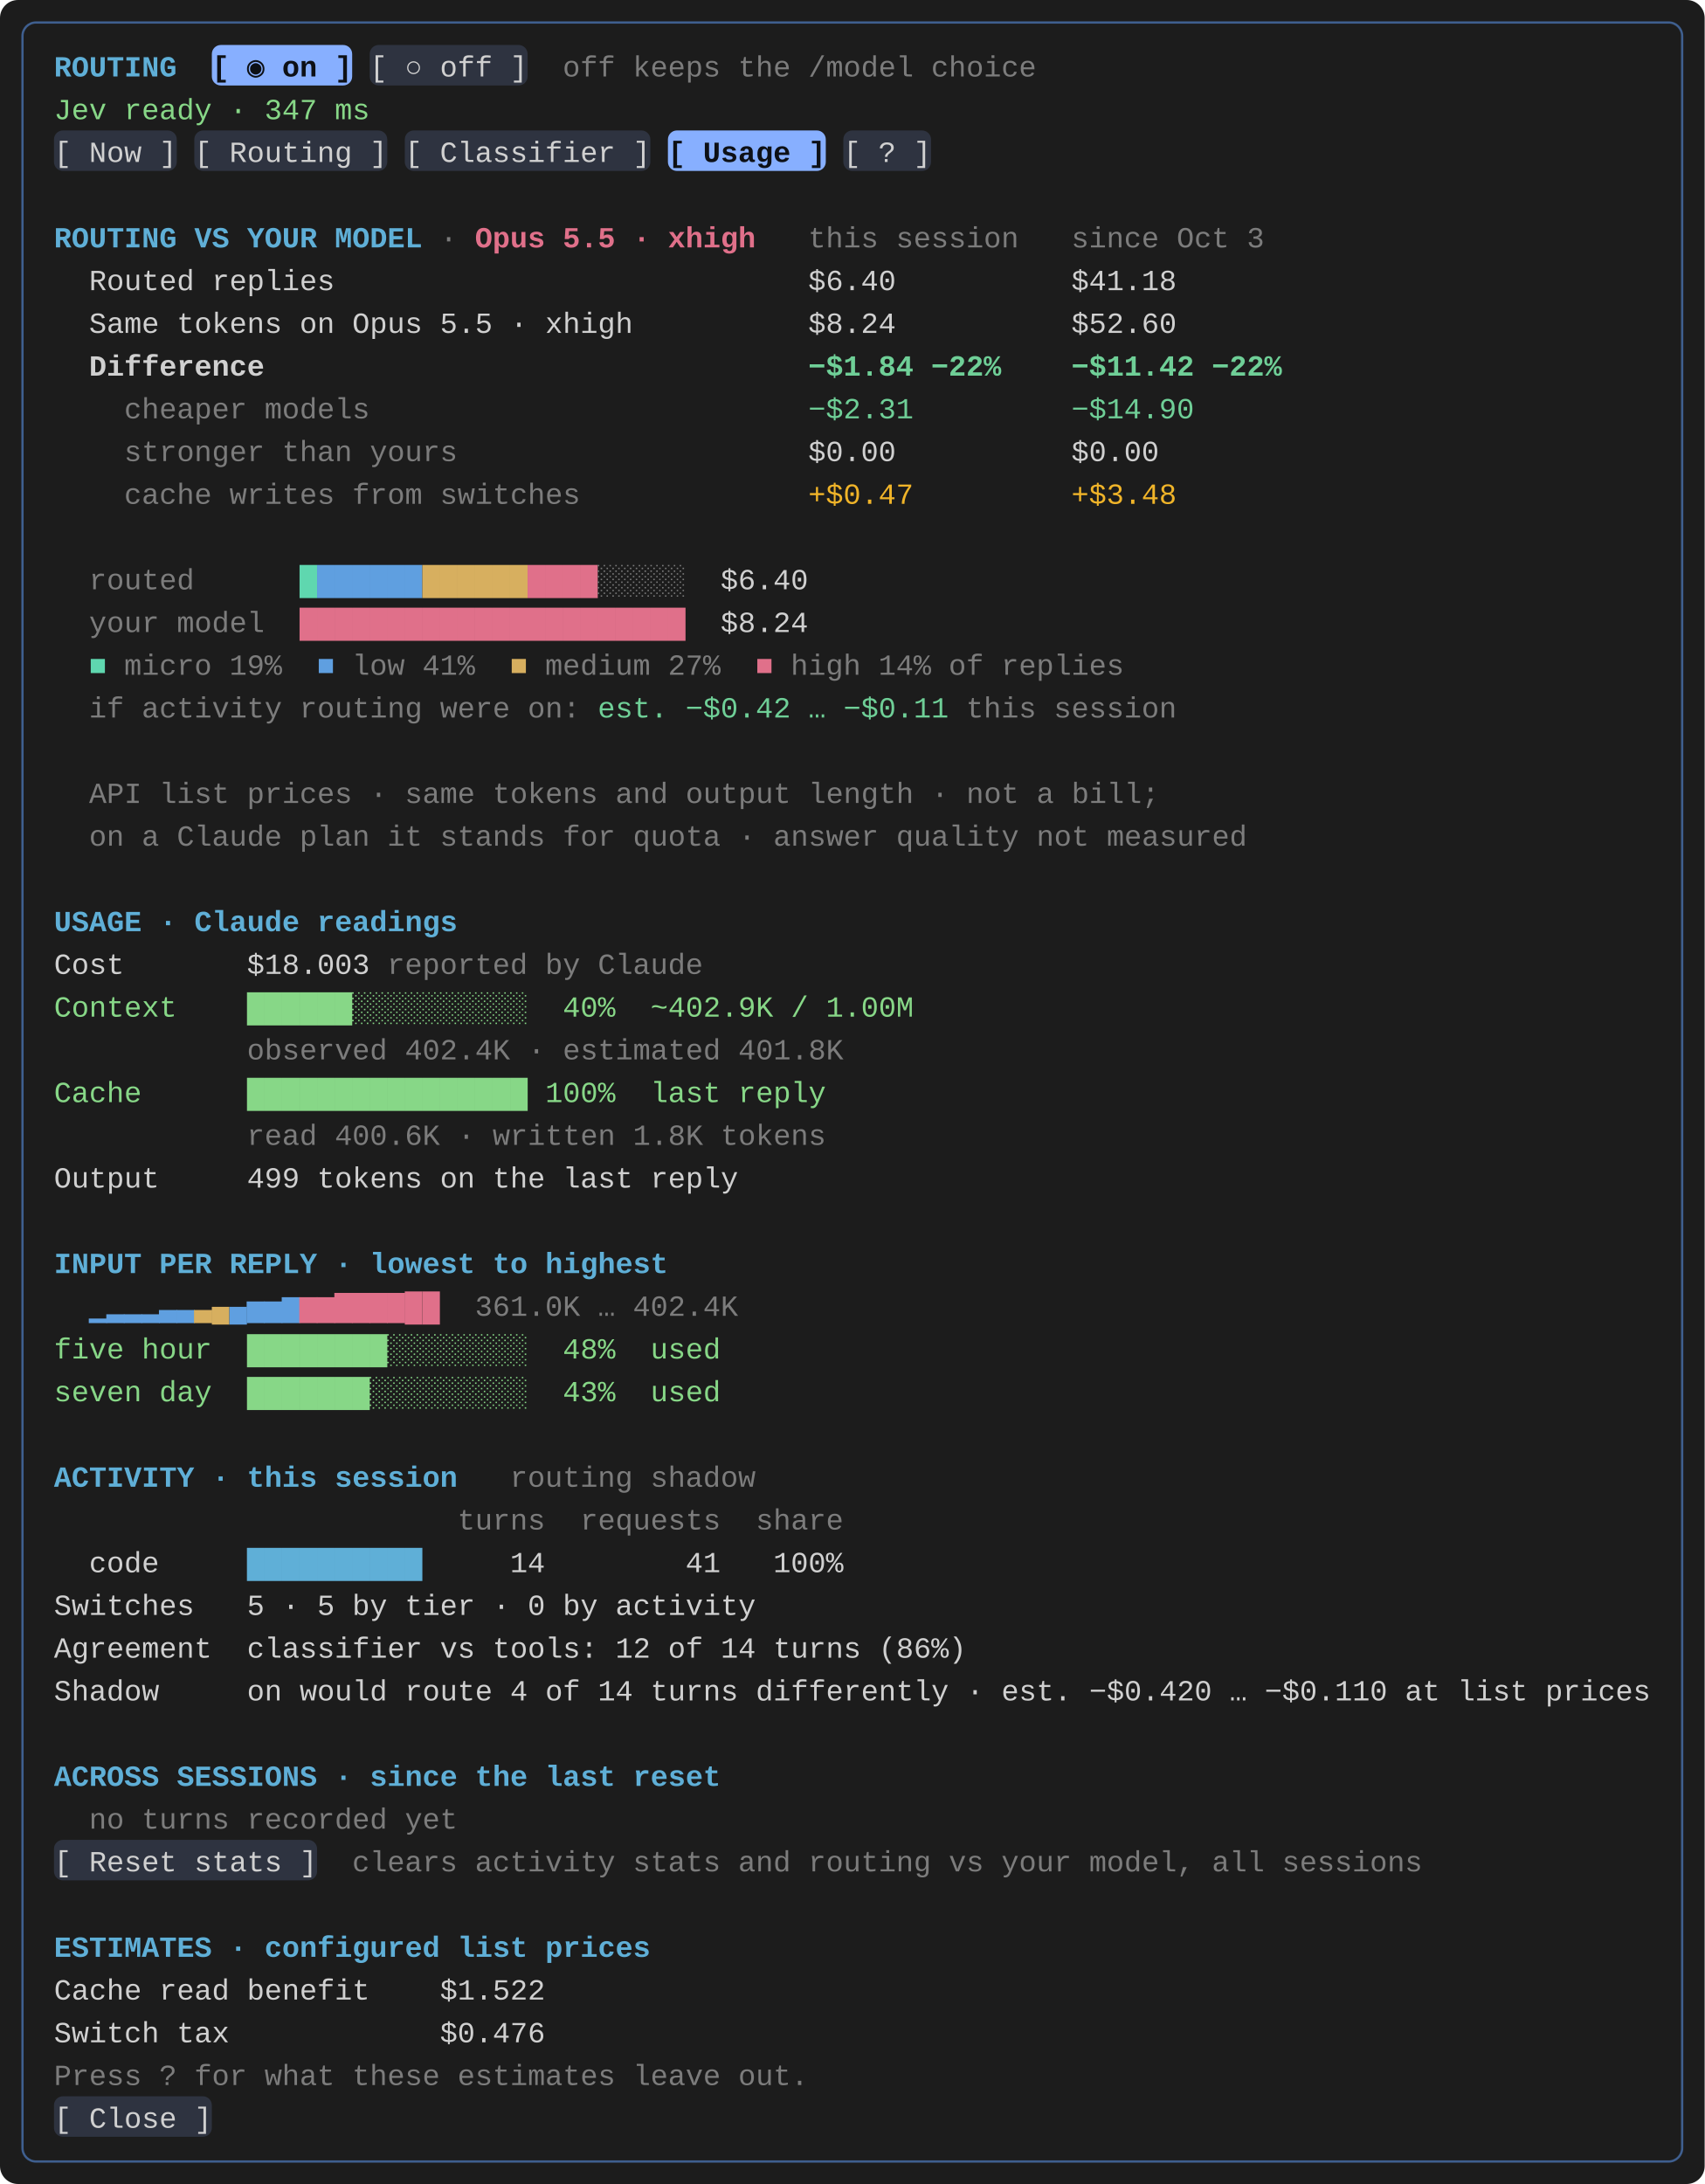
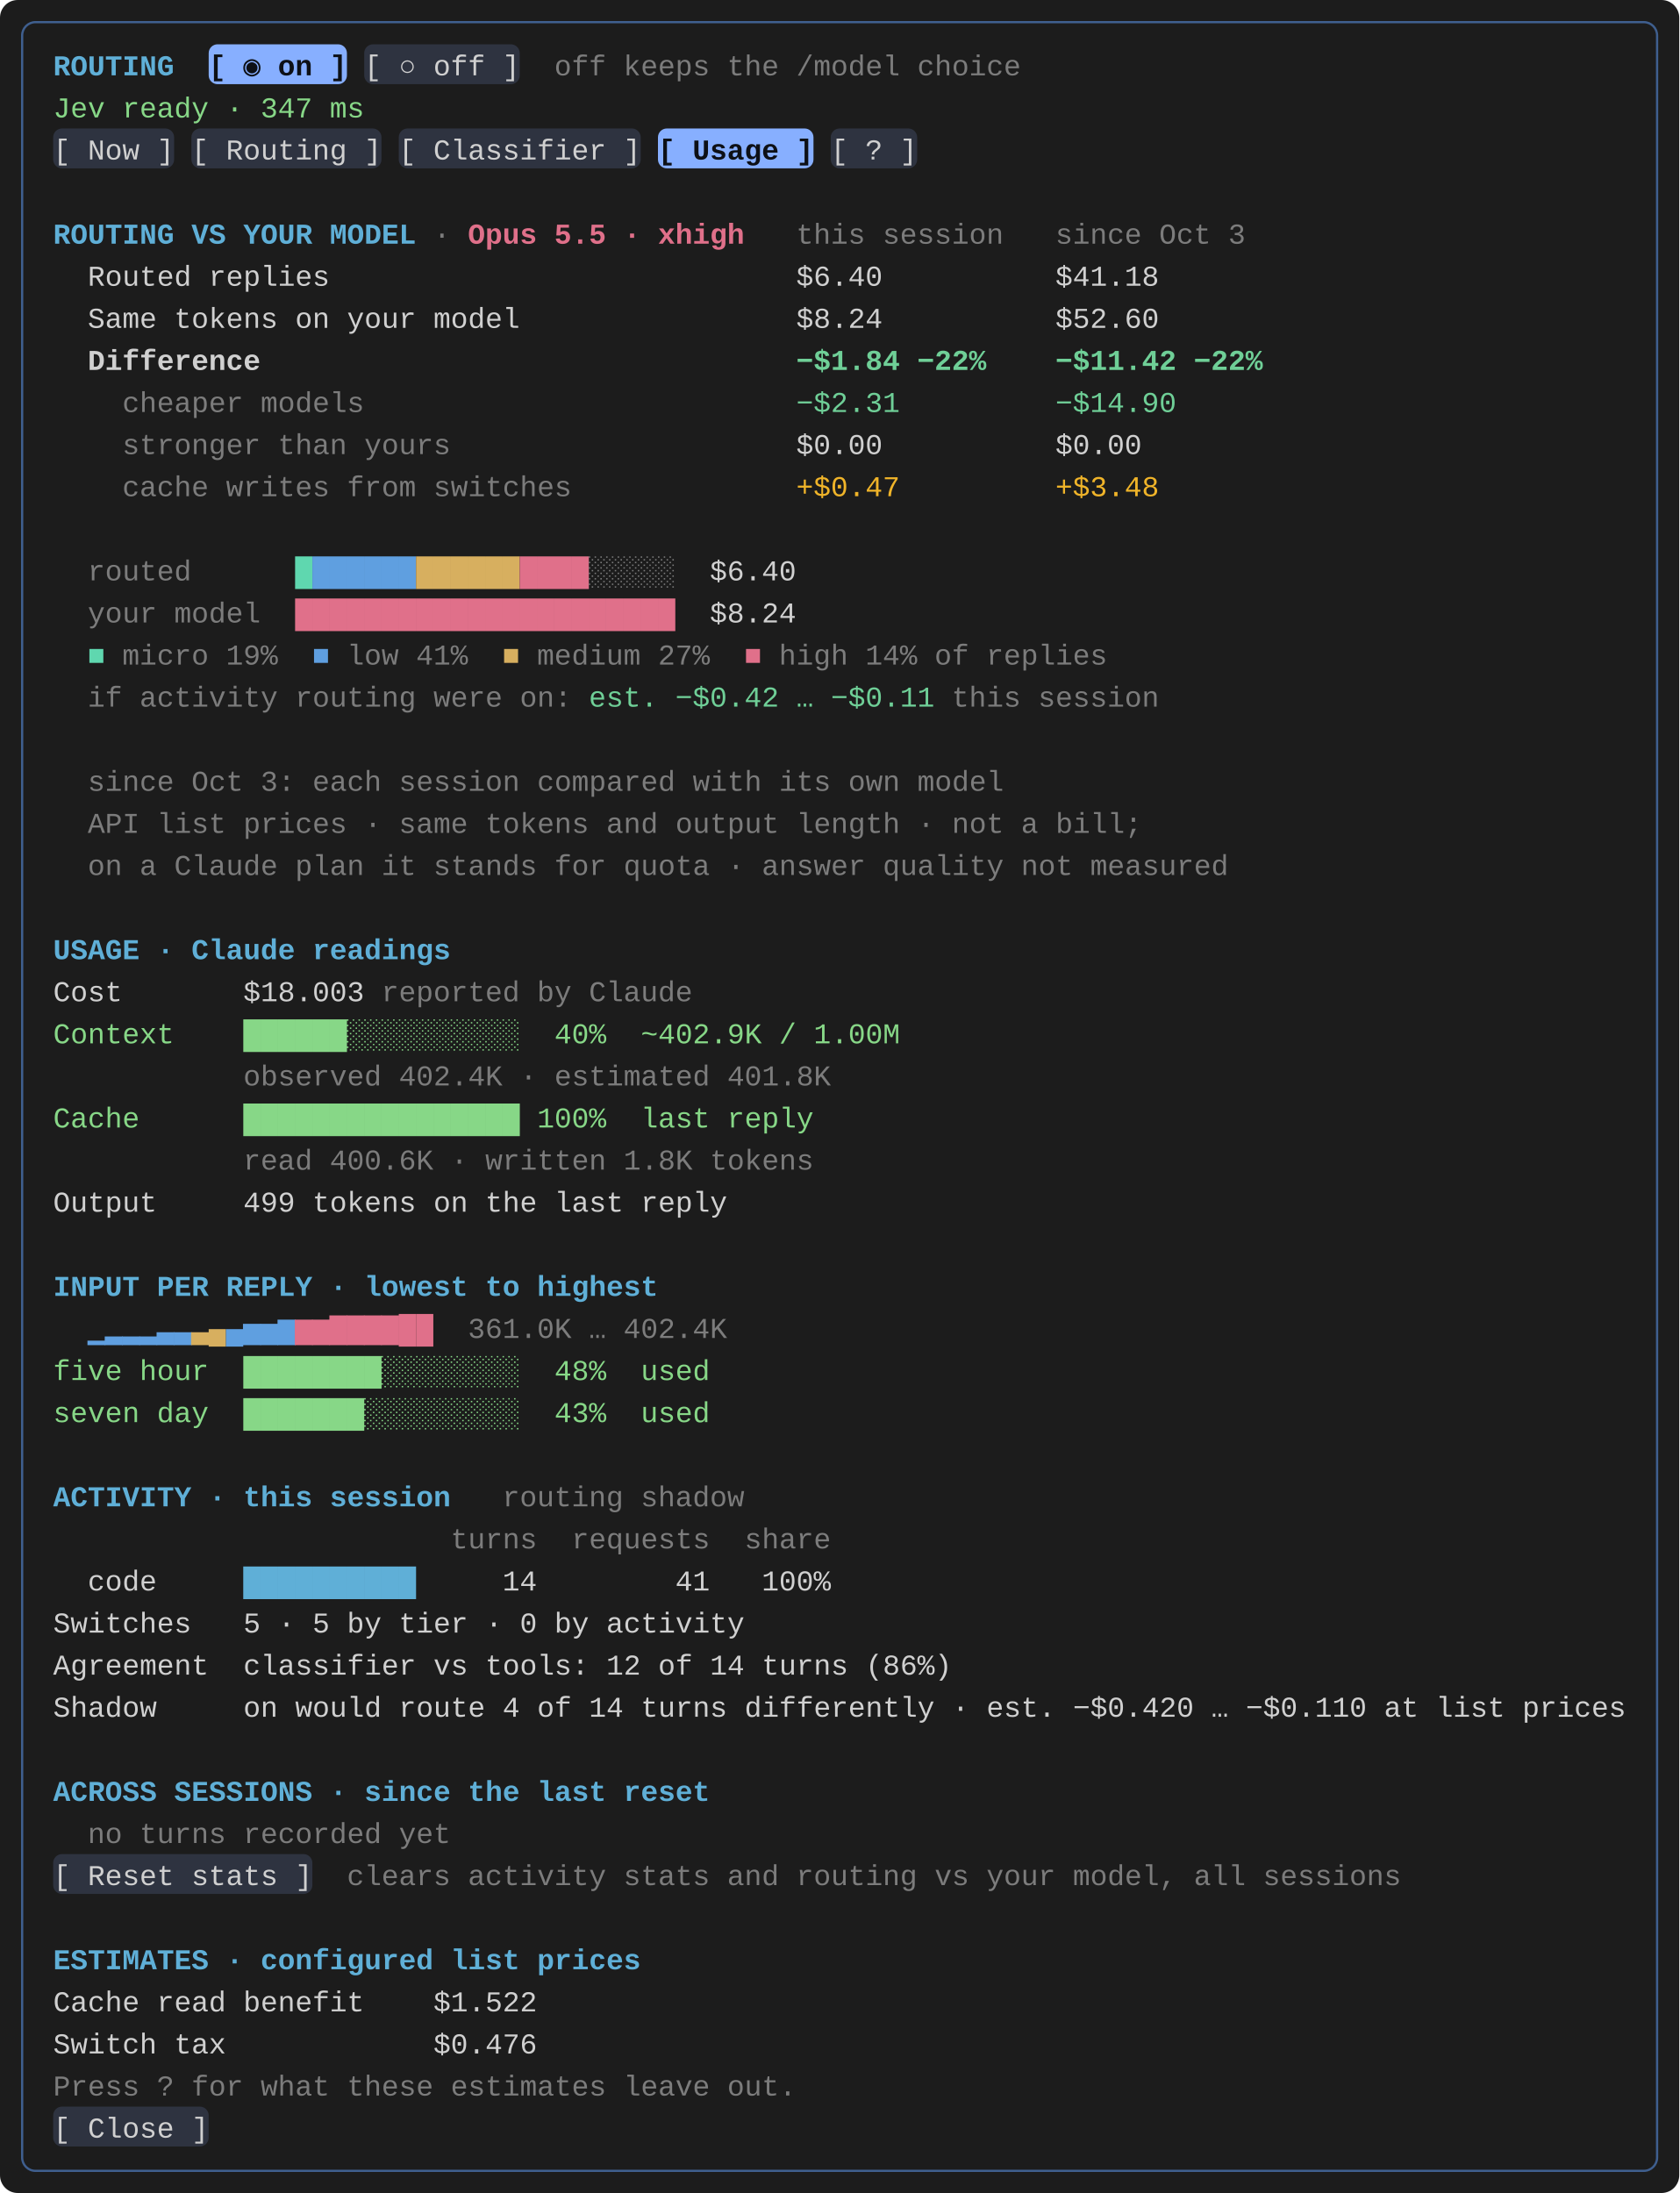
- <svg xmlns="http://www.w3.org/2000/svg" viewBox="0 0 758 971" role="img" aria-labelledby="title desc">
+ <svg xmlns="http://www.w3.org/2000/svg" viewBox="0 0 758 990" role="img" aria-labelledby="title desc">
  <style>
    text { font-family: ui-monospace, SFMono-Regular, Menlo, Consolas, 'Liberation Mono', monospace; font-size: 13px; }
    .cap { font-family: system-ui, -apple-system, 'Segoe UI', sans-serif; font-size: 12px; fill: #9a988f; }
  </style>
-   <rect width="758" height="971" rx="8" fill="#1c1c1c" />
-   <rect x="10" y="10" width="738" height="951" rx="6" fill="none" stroke="#3f5f8f" />
+   <rect width="758" height="990" rx="8" fill="#1c1c1c" />
+   <rect x="10" y="10" width="738" height="970" rx="6" fill="none" stroke="#3f5f8f" />
  <text x="24.0" y="34" fill="#5fafd7" font-weight="700" xml:space="preserve">ROUTING</text>
  <rect x="94.2" y="20" width="62.4" height="18" rx="4" fill="#87afff" />
  <text x="94.2" y="34" fill="#0d1016" font-weight="700" xml:space="preserve">[ ◉ on ]</text>
  <rect x="164.4" y="20" width="70.2" height="18" rx="4" fill="#2e3340" />
  <text x="164.4" y="34" fill="#d0d0d0" xml:space="preserve">[ ○ off ]</text>
  <text x="234.6" y="34" fill="#7c7c7c" xml:space="preserve">  off keeps the /model choice</text>
  <text x="24.0" y="53" fill="#87d787" xml:space="preserve">Jev ready · 347 ms</text>
  <rect x="24.0" y="58" width="54.6" height="18" rx="4" fill="#2e3340" />
  <text x="24.0" y="72" fill="#d0d0d0" xml:space="preserve">[ Now ]</text>
  <rect x="86.4" y="58" width="85.8" height="18" rx="4" fill="#2e3340" />
  <text x="86.4" y="72" fill="#d0d0d0" xml:space="preserve">[ Routing ]</text>
  <rect x="180.0" y="58" width="109.2" height="18" rx="4" fill="#2e3340" />
  <text x="180.0" y="72" fill="#d0d0d0" xml:space="preserve">[ Classifier ]</text>
  <rect x="297.0" y="58" width="70.2" height="18" rx="4" fill="#87afff" />
  <text x="297.0" y="72" fill="#0d1016" font-weight="700" xml:space="preserve">[ Usage ]</text>
  <rect x="375.0" y="58" width="39.0" height="18" rx="4" fill="#2e3340" />
  <text x="375.0" y="72" fill="#d0d0d0" xml:space="preserve">[ ? ]</text>
  <text x="24.0" y="110" fill="#5fafd7" font-weight="700" xml:space="preserve">ROUTING VS YOUR MODEL</text>
  <text x="187.8" y="110" fill="#7c7c7c" xml:space="preserve"> · </text>
  <text x="211.2" y="110" fill="#e0708a" font-weight="700" xml:space="preserve">Opus 5.5 · xhigh</text>
  <text x="359.4" y="110" fill="#7c7c7c" xml:space="preserve">this session</text>
  <text x="476.4" y="110" fill="#7c7c7c" xml:space="preserve">since Oct 3</text>
  <text x="24.0" y="129" fill="#d0d0d0" xml:space="preserve">  Routed replies</text>
  <text x="359.4" y="129" fill="#d0d0d0" xml:space="preserve">$6.40</text>
  <text x="476.4" y="129" fill="#d0d0d0" xml:space="preserve">$41.18</text>
-   <text x="24.0" y="148" fill="#d0d0d0" xml:space="preserve">  Same tokens on Opus 5.5 · xhigh</text>
+   <text x="24.0" y="148" fill="#d0d0d0" xml:space="preserve">  Same tokens on your model</text>
  <text x="359.4" y="148" fill="#d0d0d0" xml:space="preserve">$8.24</text>
  <text x="476.4" y="148" fill="#d0d0d0" xml:space="preserve">$52.60</text>
  <text x="24.0" y="167" fill="#d0d0d0" font-weight="700" xml:space="preserve">  Difference</text>
  <text x="359.4" y="167" fill="#6fcf97" font-weight="700" xml:space="preserve">−$1.84 −22%</text>
  <text x="476.4" y="167" fill="#6fcf97" font-weight="700" xml:space="preserve">−$11.42 −22%</text>
  <text x="24.0" y="186" fill="#7c7c7c" xml:space="preserve">    cheaper models</text>
  <text x="359.4" y="186" fill="#6fcf97" xml:space="preserve">−$2.31</text>
  <text x="476.4" y="186" fill="#6fcf97" xml:space="preserve">−$14.90</text>
  <text x="24.0" y="205" fill="#7c7c7c" xml:space="preserve">    stronger than yours</text>
  <text x="359.4" y="205" fill="#d0d0d0" xml:space="preserve">$0.00</text>
  <text x="476.4" y="205" fill="#d0d0d0" xml:space="preserve">$0.00</text>
  <text x="24.0" y="224" fill="#7c7c7c" xml:space="preserve">    cache writes from switches</text>
  <text x="359.4" y="224" fill="#f0b429" xml:space="preserve">+$0.47</text>
  <text x="476.4" y="224" fill="#f0b429" xml:space="preserve">+$3.48</text>
  <text x="24.0" y="262" fill="#7c7c7c" xml:space="preserve">  routed      </text>
  <text x="133.2" y="262" fill="#5fd7af" xml:space="preserve">█</text>
  <text x="141.0" y="262" fill="#5f9fe0" xml:space="preserve">██████</text>
  <text x="187.8" y="262" fill="#d7af5f" xml:space="preserve">██████</text>
  <text x="234.6" y="262" fill="#e0708a" xml:space="preserve">████</text>
  <text x="265.8" y="262" fill="#7c7c7c" xml:space="preserve">░░░░░</text>
  <text x="304.8" y="262" fill="#d0d0d0" xml:space="preserve">  $6.40</text>
  <text x="24.0" y="281" fill="#7c7c7c" xml:space="preserve">  your model  </text>
  <text x="133.2" y="281" fill="#e0708a" xml:space="preserve">██████████████████████</text>
  <text x="304.8" y="281" fill="#d0d0d0" xml:space="preserve">  $8.24</text>
  <text x="39.6" y="300" fill="#5fd7af" font-weight="700" xml:space="preserve">■ </text>
  <text x="55.2" y="300" fill="#7c7c7c" xml:space="preserve">micro 19%  </text>
  <text x="141.0" y="300" fill="#5f9fe0" font-weight="700" xml:space="preserve">■ </text>
  <text x="156.6" y="300" fill="#7c7c7c" xml:space="preserve">low 41%  </text>
  <text x="226.8" y="300" fill="#d7af5f" font-weight="700" xml:space="preserve">■ </text>
  <text x="242.4" y="300" fill="#7c7c7c" xml:space="preserve">medium 27%  </text>
  <text x="336.0" y="300" fill="#e0708a" font-weight="700" xml:space="preserve">■ </text>
  <text x="351.6" y="300" fill="#7c7c7c" xml:space="preserve">high 14% of replies</text>
  <text x="24.0" y="319" fill="#7c7c7c" xml:space="preserve">  if activity routing were on: </text>
  <text x="265.8" y="319" fill="#6fcf97" xml:space="preserve">est. −$0.42 … −$0.11</text>
  <text x="421.8" y="319" fill="#7c7c7c" xml:space="preserve"> this session</text>
-   <text x="24.0" y="357" fill="#7c7c7c" xml:space="preserve">  API list prices · same tokens and output length · not a bill;</text>
-   <text x="24.0" y="376" fill="#7c7c7c" xml:space="preserve">  on a Claude plan it stands for quota · answer quality not measured</text>
-   <text x="24.0" y="414" fill="#5fafd7" font-weight="700" xml:space="preserve">USAGE · Claude readings</text>
-   <text x="24.0" y="433" fill="#d0d0d0" xml:space="preserve">Cost       $18.003 </text>
-   <text x="172.2" y="433" fill="#7c7c7c" xml:space="preserve">reported by Claude</text>
-   <text x="24.0" y="452" fill="#87d787" xml:space="preserve">Context    ██████░░░░░░░░░░  40%  ~402.9K / 1.00M</text>
-   <text x="24.0" y="471" fill="#7c7c7c" xml:space="preserve">           observed 402.4K · estimated 401.8K</text>
-   <text x="24.0" y="490" fill="#87d787" xml:space="preserve">Cache      ████████████████ 100%  last reply</text>
-   <text x="24.0" y="509" fill="#7c7c7c" xml:space="preserve">           read 400.6K · written 1.8K tokens</text>
-   <text x="24.0" y="528" fill="#d0d0d0" xml:space="preserve">Output     499 tokens on the last reply</text>
-   <text x="24.0" y="566" fill="#5fafd7" font-weight="700" xml:space="preserve">INPUT PER REPLY · lowest to highest</text>
-   <text x="39.6" y="585" fill="#5f9fe0" font-weight="700" xml:space="preserve">▁</text>
-   <text x="47.4" y="585" fill="#5f9fe0" font-weight="700" xml:space="preserve">▂</text>
-   <text x="55.2" y="585" fill="#5f9fe0" font-weight="700" xml:space="preserve">▂</text>
-   <text x="63.0" y="585" fill="#5f9fe0" font-weight="700" xml:space="preserve">▂</text>
-   <text x="70.8" y="585" fill="#5f9fe0" font-weight="700" xml:space="preserve">▃</text>
-   <text x="78.6" y="585" fill="#5f9fe0" font-weight="700" xml:space="preserve">▃</text>
-   <text x="86.4" y="585" fill="#d7af5f" font-weight="700" xml:space="preserve">▃</text>
-   <text x="94.2" y="585" fill="#d7af5f" font-weight="700" xml:space="preserve">▄</text>
-   <text x="102.0" y="585" fill="#5f9fe0" font-weight="700" xml:space="preserve">▄</text>
-   <text x="109.8" y="585" fill="#5f9fe0" font-weight="700" xml:space="preserve">▅</text>
-   <text x="117.6" y="585" fill="#5f9fe0" font-weight="700" xml:space="preserve">▅</text>
-   <text x="125.4" y="585" fill="#5f9fe0" font-weight="700" xml:space="preserve">▆</text>
-   <text x="133.2" y="585" fill="#e0708a" font-weight="700" xml:space="preserve">▆</text>
-   <text x="141.0" y="585" fill="#e0708a" font-weight="700" xml:space="preserve">▆</text>
-   <text x="148.8" y="585" fill="#e0708a" font-weight="700" xml:space="preserve">▇</text>
-   <text x="156.6" y="585" fill="#e0708a" font-weight="700" xml:space="preserve">▇</text>
-   <text x="164.4" y="585" fill="#e0708a" font-weight="700" xml:space="preserve">▇</text>
-   <text x="172.2" y="585" fill="#e0708a" font-weight="700" xml:space="preserve">▇</text>
-   <text x="180.0" y="585" fill="#e0708a" font-weight="700" xml:space="preserve">█</text>
-   <text x="187.8" y="585" fill="#e0708a" font-weight="700" xml:space="preserve">█</text>
-   <text x="195.6" y="585" fill="#7c7c7c" xml:space="preserve">  361.0K … 402.4K</text>
-   <text x="24.0" y="604" fill="#87d787" xml:space="preserve">five hour  ████████░░░░░░░░  48%  used</text>
-   <text x="24.0" y="623" fill="#87d787" xml:space="preserve">seven day  ███████░░░░░░░░░  43%  used</text>
-   <text x="24.0" y="661" fill="#5fafd7" font-weight="700" xml:space="preserve">ACTIVITY · this session</text>
-   <text x="203.4" y="661" fill="#7c7c7c" xml:space="preserve">   routing shadow</text>
-   <text x="24.0" y="680" fill="#7c7c7c" xml:space="preserve">                       turns  requests  share</text>
-   <text x="24.0" y="699" fill="#d0d0d0" xml:space="preserve">  code     </text>
-   <text x="109.8" y="699" fill="#5fafd7" xml:space="preserve">██████████</text>
-   <text x="187.8" y="699" fill="#d0d0d0" xml:space="preserve">     14        41   100%</text>
-   <text x="24.0" y="718" fill="#d0d0d0" xml:space="preserve">Switches   5 · 5 by tier · 0 by activity</text>
-   <text x="24.0" y="737" fill="#d0d0d0" xml:space="preserve">Agreement  classifier vs tools: 12 of 14 turns (86%)</text>
-   <text x="24.0" y="756" fill="#d0d0d0" xml:space="preserve">Shadow     on would route 4 of 14 turns differently · est. −$0.420 … −$0.110 at list prices</text>
-   <text x="24.0" y="794" fill="#5fafd7" font-weight="700" xml:space="preserve">ACROSS SESSIONS · since the last reset</text>
-   <text x="24.0" y="813" fill="#7c7c7c" xml:space="preserve">  no turns recorded yet</text>
-   <rect x="24.0" y="818" width="117.0" height="18" rx="4" fill="#2e3340" />
-   <text x="24.0" y="832" fill="#d0d0d0" xml:space="preserve">[ Reset stats ]</text>
-   <text x="141.0" y="832" fill="#7c7c7c" xml:space="preserve">  clears activity stats and routing vs your model, all sessions</text>
-   <text x="24.0" y="870" fill="#5fafd7" font-weight="700" xml:space="preserve">ESTIMATES · configured list prices</text>
-   <text x="24.0" y="889" fill="#d0d0d0" xml:space="preserve">Cache read benefit    $1.522</text>
-   <text x="24.0" y="908" fill="#d0d0d0" xml:space="preserve">Switch tax            $0.476</text>
-   <text x="24.0" y="927" fill="#7c7c7c" xml:space="preserve">Press ? for what these estimates leave out.</text>
-   <rect x="24.0" y="932" width="70.2" height="18" rx="4" fill="#2e3340" />
-   <text x="24.0" y="946" fill="#d0d0d0" xml:space="preserve">[ Close ]</text>
+   <text x="24.0" y="357" fill="#7c7c7c" xml:space="preserve">  since Oct 3: each session compared with its own model</text>
+   <text x="24.0" y="376" fill="#7c7c7c" xml:space="preserve">  API list prices · same tokens and output length · not a bill;</text>
+   <text x="24.0" y="395" fill="#7c7c7c" xml:space="preserve">  on a Claude plan it stands for quota · answer quality not measured</text>
+   <text x="24.0" y="433" fill="#5fafd7" font-weight="700" xml:space="preserve">USAGE · Claude readings</text>
+   <text x="24.0" y="452" fill="#d0d0d0" xml:space="preserve">Cost       $18.003 </text>
+   <text x="172.2" y="452" fill="#7c7c7c" xml:space="preserve">reported by Claude</text>
+   <text x="24.0" y="471" fill="#87d787" xml:space="preserve">Context    ██████░░░░░░░░░░  40%  ~402.9K / 1.00M</text>
+   <text x="24.0" y="490" fill="#7c7c7c" xml:space="preserve">           observed 402.4K · estimated 401.8K</text>
+   <text x="24.0" y="509" fill="#87d787" xml:space="preserve">Cache      ████████████████ 100%  last reply</text>
+   <text x="24.0" y="528" fill="#7c7c7c" xml:space="preserve">           read 400.6K · written 1.8K tokens</text>
+   <text x="24.0" y="547" fill="#d0d0d0" xml:space="preserve">Output     499 tokens on the last reply</text>
+   <text x="24.0" y="585" fill="#5fafd7" font-weight="700" xml:space="preserve">INPUT PER REPLY · lowest to highest</text>
+   <text x="39.6" y="604" fill="#5f9fe0" font-weight="700" xml:space="preserve">▁</text>
+   <text x="47.4" y="604" fill="#5f9fe0" font-weight="700" xml:space="preserve">▂</text>
+   <text x="55.2" y="604" fill="#5f9fe0" font-weight="700" xml:space="preserve">▂</text>
+   <text x="63.0" y="604" fill="#5f9fe0" font-weight="700" xml:space="preserve">▂</text>
+   <text x="70.8" y="604" fill="#5f9fe0" font-weight="700" xml:space="preserve">▃</text>
+   <text x="78.6" y="604" fill="#5f9fe0" font-weight="700" xml:space="preserve">▃</text>
+   <text x="86.4" y="604" fill="#d7af5f" font-weight="700" xml:space="preserve">▃</text>
+   <text x="94.2" y="604" fill="#d7af5f" font-weight="700" xml:space="preserve">▄</text>
+   <text x="102.0" y="604" fill="#5f9fe0" font-weight="700" xml:space="preserve">▄</text>
+   <text x="109.8" y="604" fill="#5f9fe0" font-weight="700" xml:space="preserve">▅</text>
+   <text x="117.6" y="604" fill="#5f9fe0" font-weight="700" xml:space="preserve">▅</text>
+   <text x="125.4" y="604" fill="#5f9fe0" font-weight="700" xml:space="preserve">▆</text>
+   <text x="133.2" y="604" fill="#e0708a" font-weight="700" xml:space="preserve">▆</text>
+   <text x="141.0" y="604" fill="#e0708a" font-weight="700" xml:space="preserve">▆</text>
+   <text x="148.8" y="604" fill="#e0708a" font-weight="700" xml:space="preserve">▇</text>
+   <text x="156.6" y="604" fill="#e0708a" font-weight="700" xml:space="preserve">▇</text>
+   <text x="164.4" y="604" fill="#e0708a" font-weight="700" xml:space="preserve">▇</text>
+   <text x="172.2" y="604" fill="#e0708a" font-weight="700" xml:space="preserve">▇</text>
+   <text x="180.0" y="604" fill="#e0708a" font-weight="700" xml:space="preserve">█</text>
+   <text x="187.8" y="604" fill="#e0708a" font-weight="700" xml:space="preserve">█</text>
+   <text x="195.6" y="604" fill="#7c7c7c" xml:space="preserve">  361.0K … 402.4K</text>
+   <text x="24.0" y="623" fill="#87d787" xml:space="preserve">five hour  ████████░░░░░░░░  48%  used</text>
+   <text x="24.0" y="642" fill="#87d787" xml:space="preserve">seven day  ███████░░░░░░░░░  43%  used</text>
+   <text x="24.0" y="680" fill="#5fafd7" font-weight="700" xml:space="preserve">ACTIVITY · this session</text>
+   <text x="203.4" y="680" fill="#7c7c7c" xml:space="preserve">   routing shadow</text>
+   <text x="24.0" y="699" fill="#7c7c7c" xml:space="preserve">                       turns  requests  share</text>
+   <text x="24.0" y="718" fill="#d0d0d0" xml:space="preserve">  code     </text>
+   <text x="109.8" y="718" fill="#5fafd7" xml:space="preserve">██████████</text>
+   <text x="187.8" y="718" fill="#d0d0d0" xml:space="preserve">     14        41   100%</text>
+   <text x="24.0" y="737" fill="#d0d0d0" xml:space="preserve">Switches   5 · 5 by tier · 0 by activity</text>
+   <text x="24.0" y="756" fill="#d0d0d0" xml:space="preserve">Agreement  classifier vs tools: 12 of 14 turns (86%)</text>
+   <text x="24.0" y="775" fill="#d0d0d0" xml:space="preserve">Shadow     on would route 4 of 14 turns differently · est. −$0.420 … −$0.110 at list prices</text>
+   <text x="24.0" y="813" fill="#5fafd7" font-weight="700" xml:space="preserve">ACROSS SESSIONS · since the last reset</text>
+   <text x="24.0" y="832" fill="#7c7c7c" xml:space="preserve">  no turns recorded yet</text>
+   <rect x="24.0" y="837" width="117.0" height="18" rx="4" fill="#2e3340" />
+   <text x="24.0" y="851" fill="#d0d0d0" xml:space="preserve">[ Reset stats ]</text>
+   <text x="141.0" y="851" fill="#7c7c7c" xml:space="preserve">  clears activity stats and routing vs your model, all sessions</text>
+   <text x="24.0" y="889" fill="#5fafd7" font-weight="700" xml:space="preserve">ESTIMATES · configured list prices</text>
+   <text x="24.0" y="908" fill="#d0d0d0" xml:space="preserve">Cache read benefit    $1.522</text>
+   <text x="24.0" y="927" fill="#d0d0d0" xml:space="preserve">Switch tax            $0.476</text>
+   <text x="24.0" y="946" fill="#7c7c7c" xml:space="preserve">Press ? for what these estimates leave out.</text>
+   <rect x="24.0" y="951" width="70.2" height="18" rx="4" fill="#2e3340" />
+   <text x="24.0" y="965" fill="#d0d0d0" xml:space="preserve">[ Close ]</text>
</svg>
